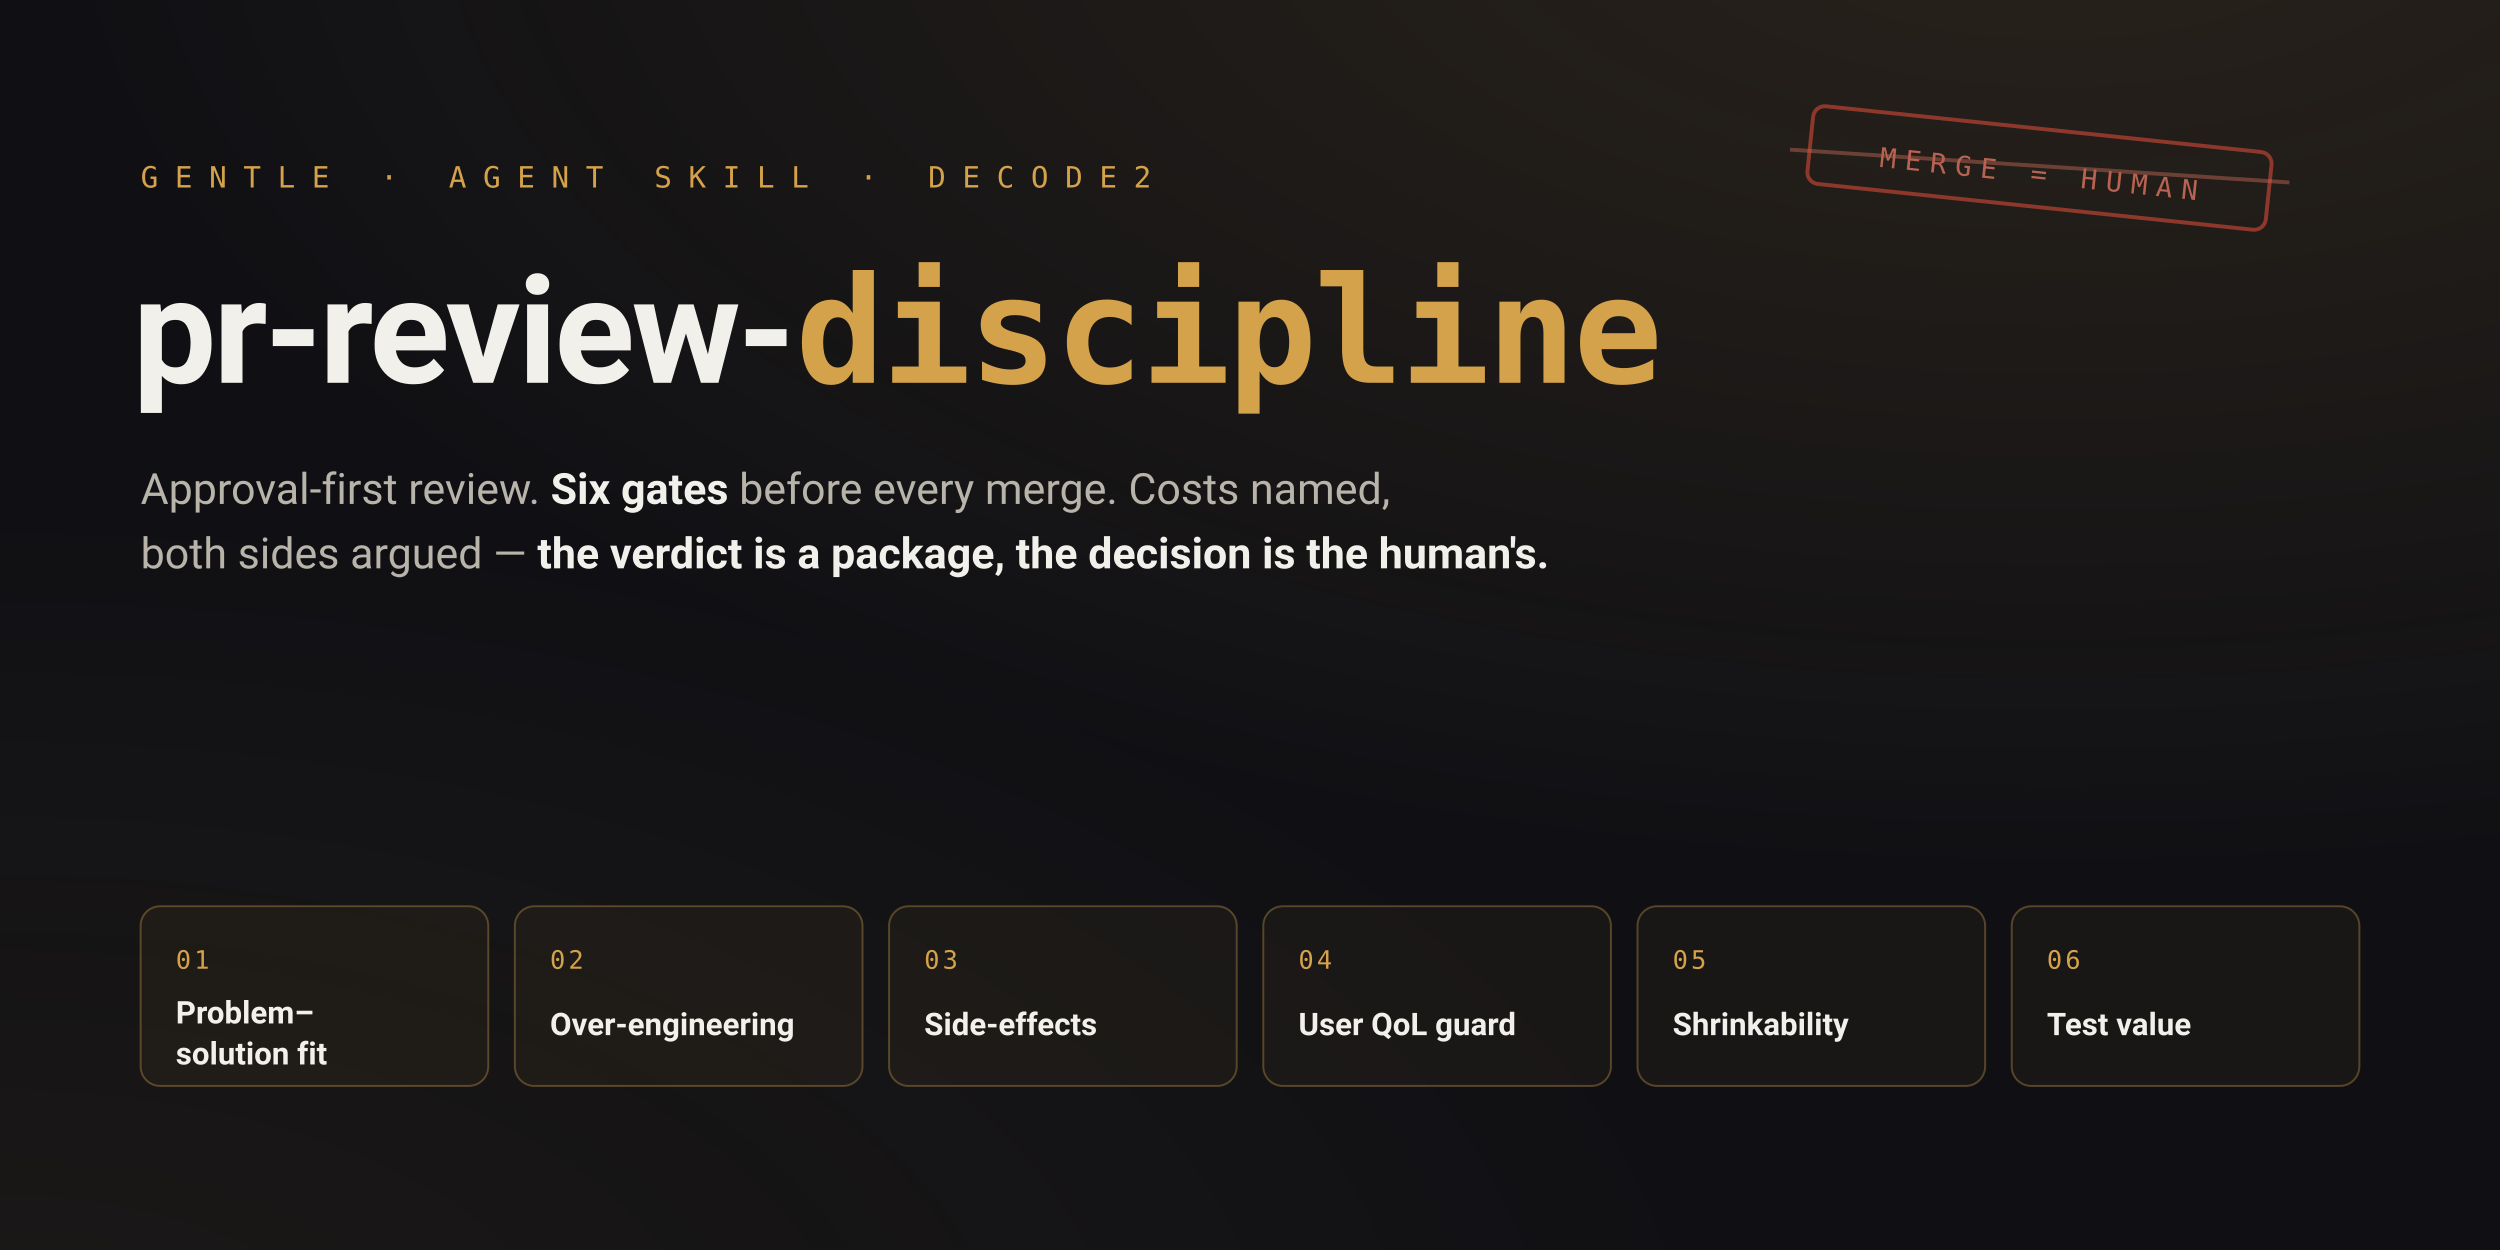
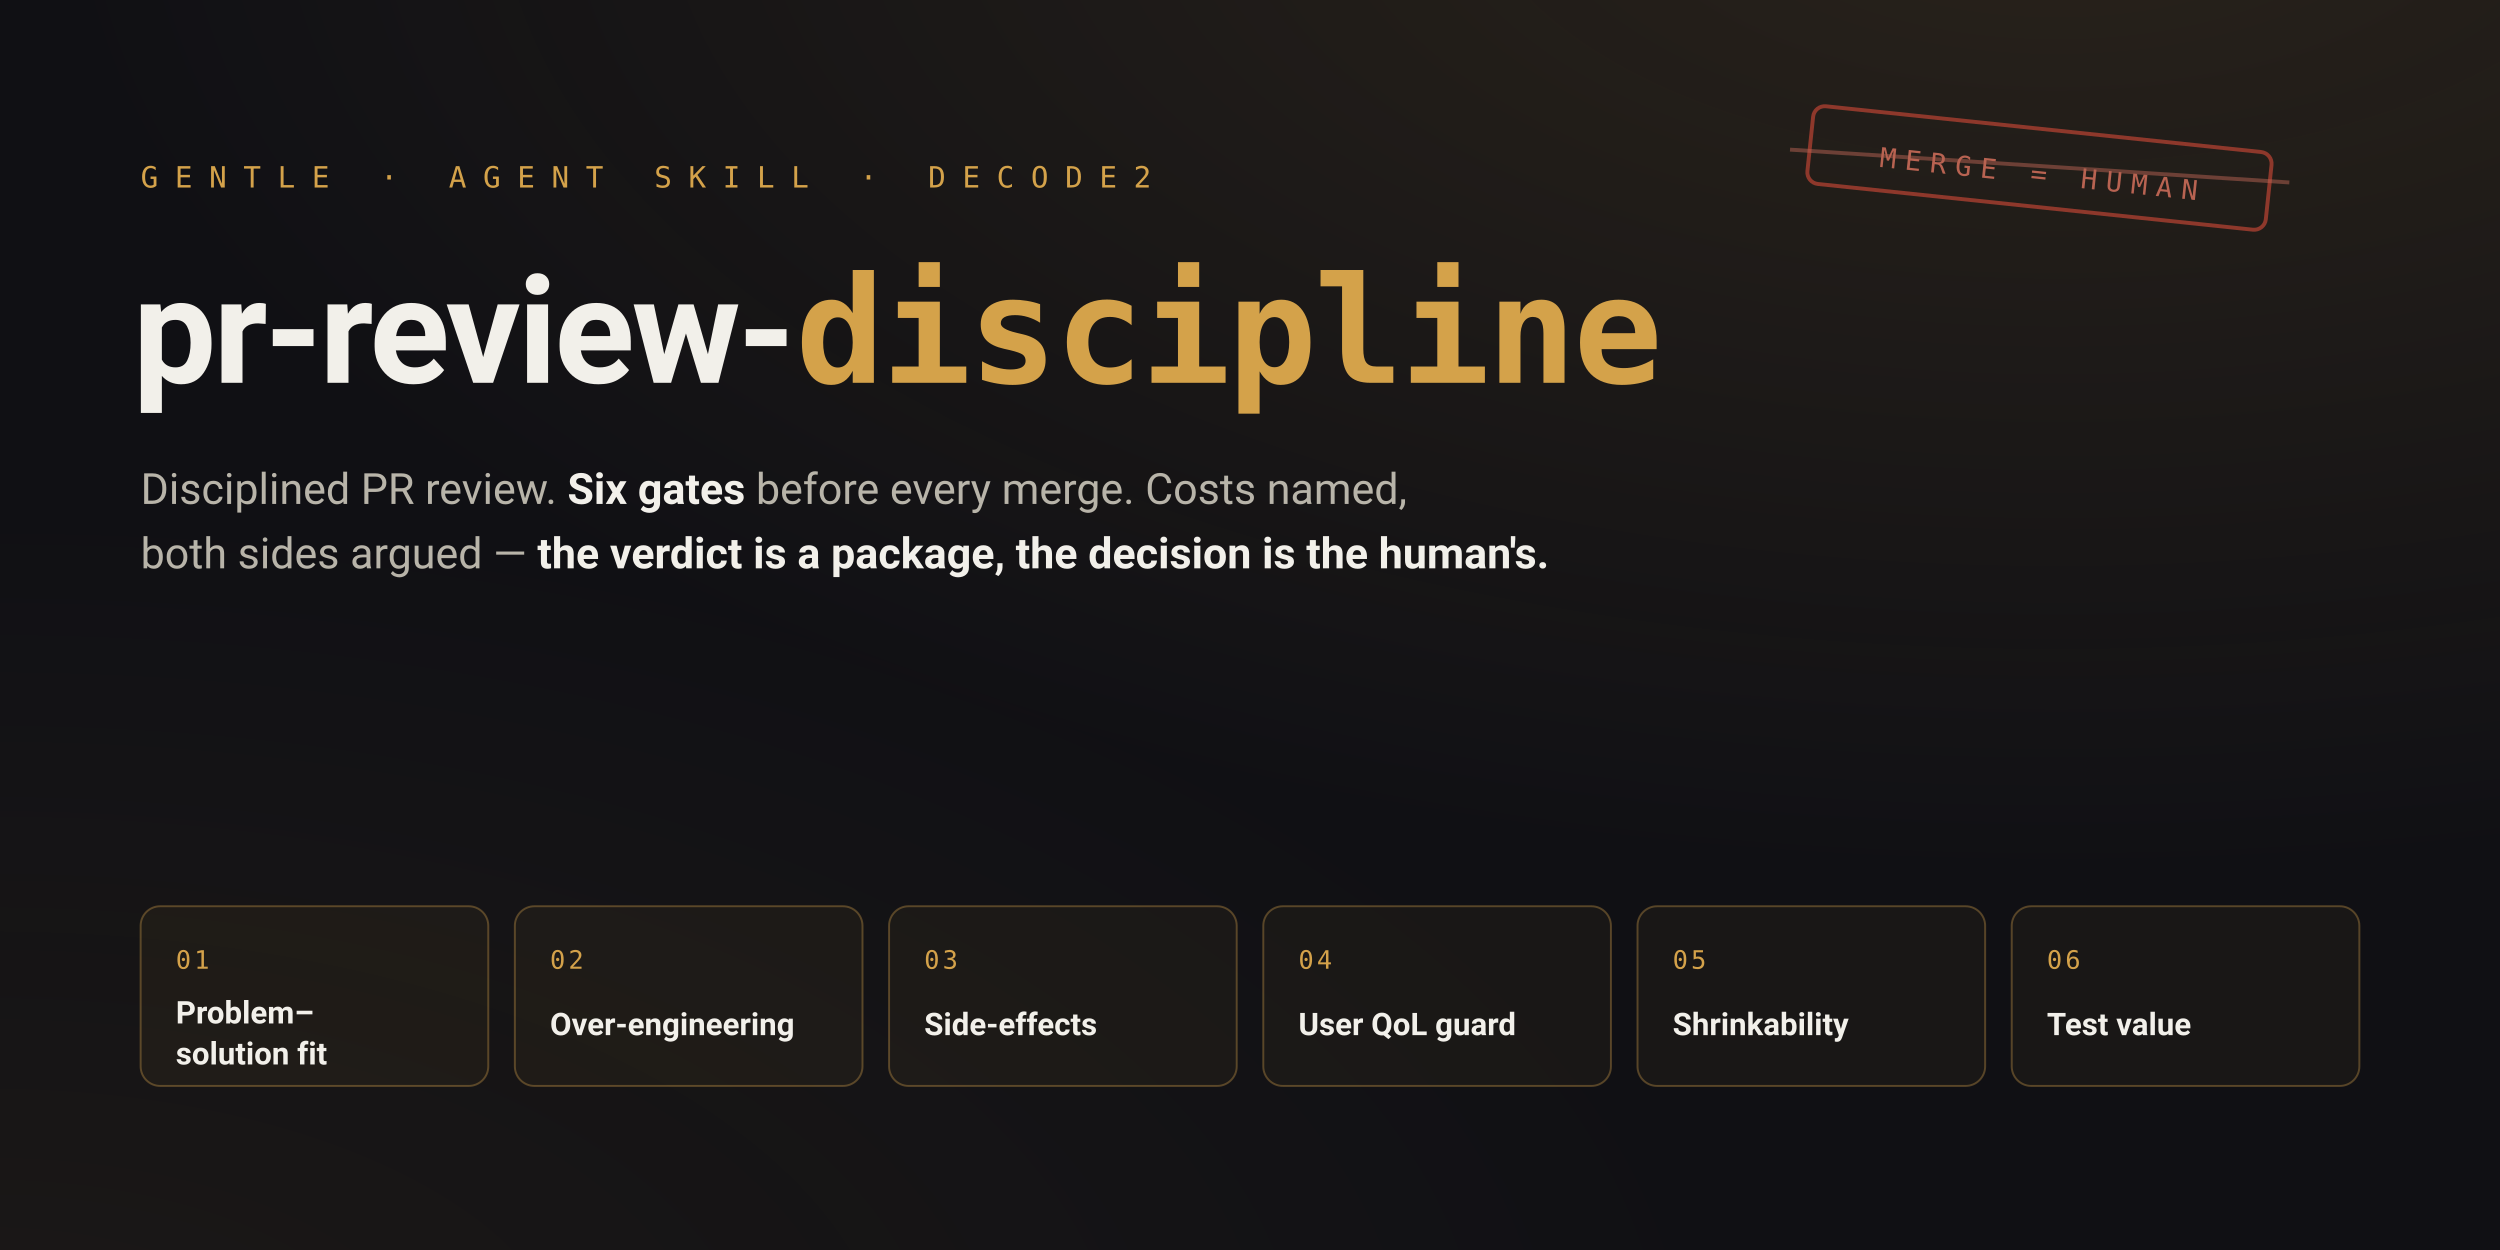
- <svg xmlns="http://www.w3.org/2000/svg" width="1280" height="640" viewBox="0 0 1280 640" role="img" aria-label="pr-review-discipline banner: approval-first review, six gates before every merge, the decision is the human's">
+ <svg xmlns="http://www.w3.org/2000/svg" width="1280" height="640" viewBox="0 0 1280 640" role="img" aria-label="pr-review-discipline banner: disciplined PR review, six gates before every merge, the decision is the human's">
  <defs>
    <radialGradient id="glow-tr" cx="0.82" cy="-0.1" r="0.8">
      <stop offset="0" stop-color="#d4a24a" stop-opacity="0.13" />
      <stop offset="1" stop-color="#d4a24a" stop-opacity="0" />
    </radialGradient>
    <radialGradient id="glow-bl" cx="0" cy="1.1" r="0.7">
      <stop offset="0" stop-color="#d4a24a" stop-opacity="0.06" />
      <stop offset="1" stop-color="#d4a24a" stop-opacity="0" />
    </radialGradient>
  </defs>
  <rect width="1280" height="640" fill="#101014" />
  <rect width="1280" height="640" fill="url(#glow-tr)" />
  <rect width="1280" height="640" fill="url(#glow-bl)" />
  <g transform="translate(1044 88) rotate(6)" opacity="0.9">
    <rect x="-118" y="-22" width="236" height="40" rx="6" fill="none" stroke="#9a3b2e" stroke-width="2" />
    <line x1="-128" y1="2" x2="128" y2="-8" stroke="#c96a58" stroke-opacity="0.5" stroke-width="2" />
    <text x="0" y="6" text-anchor="middle" font-family="ui-monospace, 'SF Mono', Menlo, Consolas, monospace" font-size="14" letter-spacing="4.5" fill="#c96a58">MERGE = HUMAN</text>
  </g>
  <text x="72" y="96" font-family="ui-monospace, 'SF Mono', Menlo, Consolas, monospace" font-size="15" letter-spacing="8.5" fill="#d4a24a">GENTLE · AGENT SKILL · DECODE2</text>
  <text x="68" y="196" font-family="ui-sans-serif, system-ui, 'Segoe UI', Roboto, sans-serif" font-size="76" font-weight="700" letter-spacing="-1.5" fill="#f2f0ea">pr-review-<tspan font-family="ui-monospace, 'SF Mono', Menlo, Consolas, monospace" font-weight="600" fill="#d4a24a">discipline</tspan>
  </text>
-   <text x="72" y="258" font-family="ui-sans-serif, system-ui, 'Segoe UI', Roboto, sans-serif" font-size="22" fill="#b8b4a9">Approval-first review. <tspan font-weight="600" fill="#f2f0ea">Six gates</tspan> before every merge. Costs named,</text>
+   <text x="72" y="258" font-family="ui-sans-serif, system-ui, 'Segoe UI', Roboto, sans-serif" font-size="22" fill="#b8b4a9">Disciplined PR review. <tspan font-weight="600" fill="#f2f0ea">Six gates</tspan> before every merge. Costs named,</text>
  <text x="72" y="291" font-family="ui-sans-serif, system-ui, 'Segoe UI', Roboto, sans-serif" font-size="22" fill="#b8b4a9">both sides argued — <tspan font-weight="600" fill="#f2f0ea">the verdict is a package, the decision is the human's.</tspan>
  </text>
  <g font-family="ui-sans-serif, system-ui, 'Segoe UI', Roboto, sans-serif">
    <g>
      <rect x="72" y="464" width="178" height="92" rx="10" fill="#d4a24a" fill-opacity="0.05" stroke="#d4a24a" stroke-opacity="0.35" />
      <text x="90" y="496" font-family="ui-monospace, 'SF Mono', Menlo, Consolas, monospace" font-size="13" letter-spacing="1.6" fill="#d4a24a">01</text>
      <text x="90" y="524" font-size="16" font-weight="600" fill="#f2f0ea">Problem–<tspan x="90" dy="21">solution fit</tspan>
      </text>
    </g>
    <g>
      <rect x="263.6" y="464" width="178" height="92" rx="10" fill="#d4a24a" fill-opacity="0.05" stroke="#d4a24a" stroke-opacity="0.35" />
      <text x="281.6" y="496" font-family="ui-monospace, 'SF Mono', Menlo, Consolas, monospace" font-size="13" letter-spacing="1.6" fill="#d4a24a">02</text>
      <text x="281.6" y="530" font-size="16" font-weight="600" fill="#f2f0ea">Over-engineering</text>
    </g>
    <g>
      <rect x="455.2" y="464" width="178" height="92" rx="10" fill="#d4a24a" fill-opacity="0.05" stroke="#d4a24a" stroke-opacity="0.35" />
      <text x="473.2" y="496" font-family="ui-monospace, 'SF Mono', Menlo, Consolas, monospace" font-size="13" letter-spacing="1.6" fill="#d4a24a">03</text>
      <text x="473.2" y="530" font-size="16" font-weight="600" fill="#f2f0ea">Side-effects</text>
    </g>
    <g>
      <rect x="646.8" y="464" width="178" height="92" rx="10" fill="#d4a24a" fill-opacity="0.05" stroke="#d4a24a" stroke-opacity="0.35" />
      <text x="664.8" y="496" font-family="ui-monospace, 'SF Mono', Menlo, Consolas, monospace" font-size="13" letter-spacing="1.6" fill="#d4a24a">04</text>
      <text x="664.8" y="530" font-size="16" font-weight="600" fill="#f2f0ea">User QoL guard</text>
    </g>
    <g>
      <rect x="838.4" y="464" width="178" height="92" rx="10" fill="#d4a24a" fill-opacity="0.05" stroke="#d4a24a" stroke-opacity="0.35" />
      <text x="856.4" y="496" font-family="ui-monospace, 'SF Mono', Menlo, Consolas, monospace" font-size="13" letter-spacing="1.6" fill="#d4a24a">05</text>
      <text x="856.4" y="530" font-size="16" font-weight="600" fill="#f2f0ea">Shrinkability</text>
    </g>
    <g>
      <rect x="1030" y="464" width="178" height="92" rx="10" fill="#d4a24a" fill-opacity="0.05" stroke="#d4a24a" stroke-opacity="0.35" />
      <text x="1048" y="496" font-family="ui-monospace, 'SF Mono', Menlo, Consolas, monospace" font-size="13" letter-spacing="1.6" fill="#d4a24a">06</text>
      <text x="1048" y="530" font-size="16" font-weight="600" fill="#f2f0ea">Test value</text>
    </g>
  </g>
</svg>
